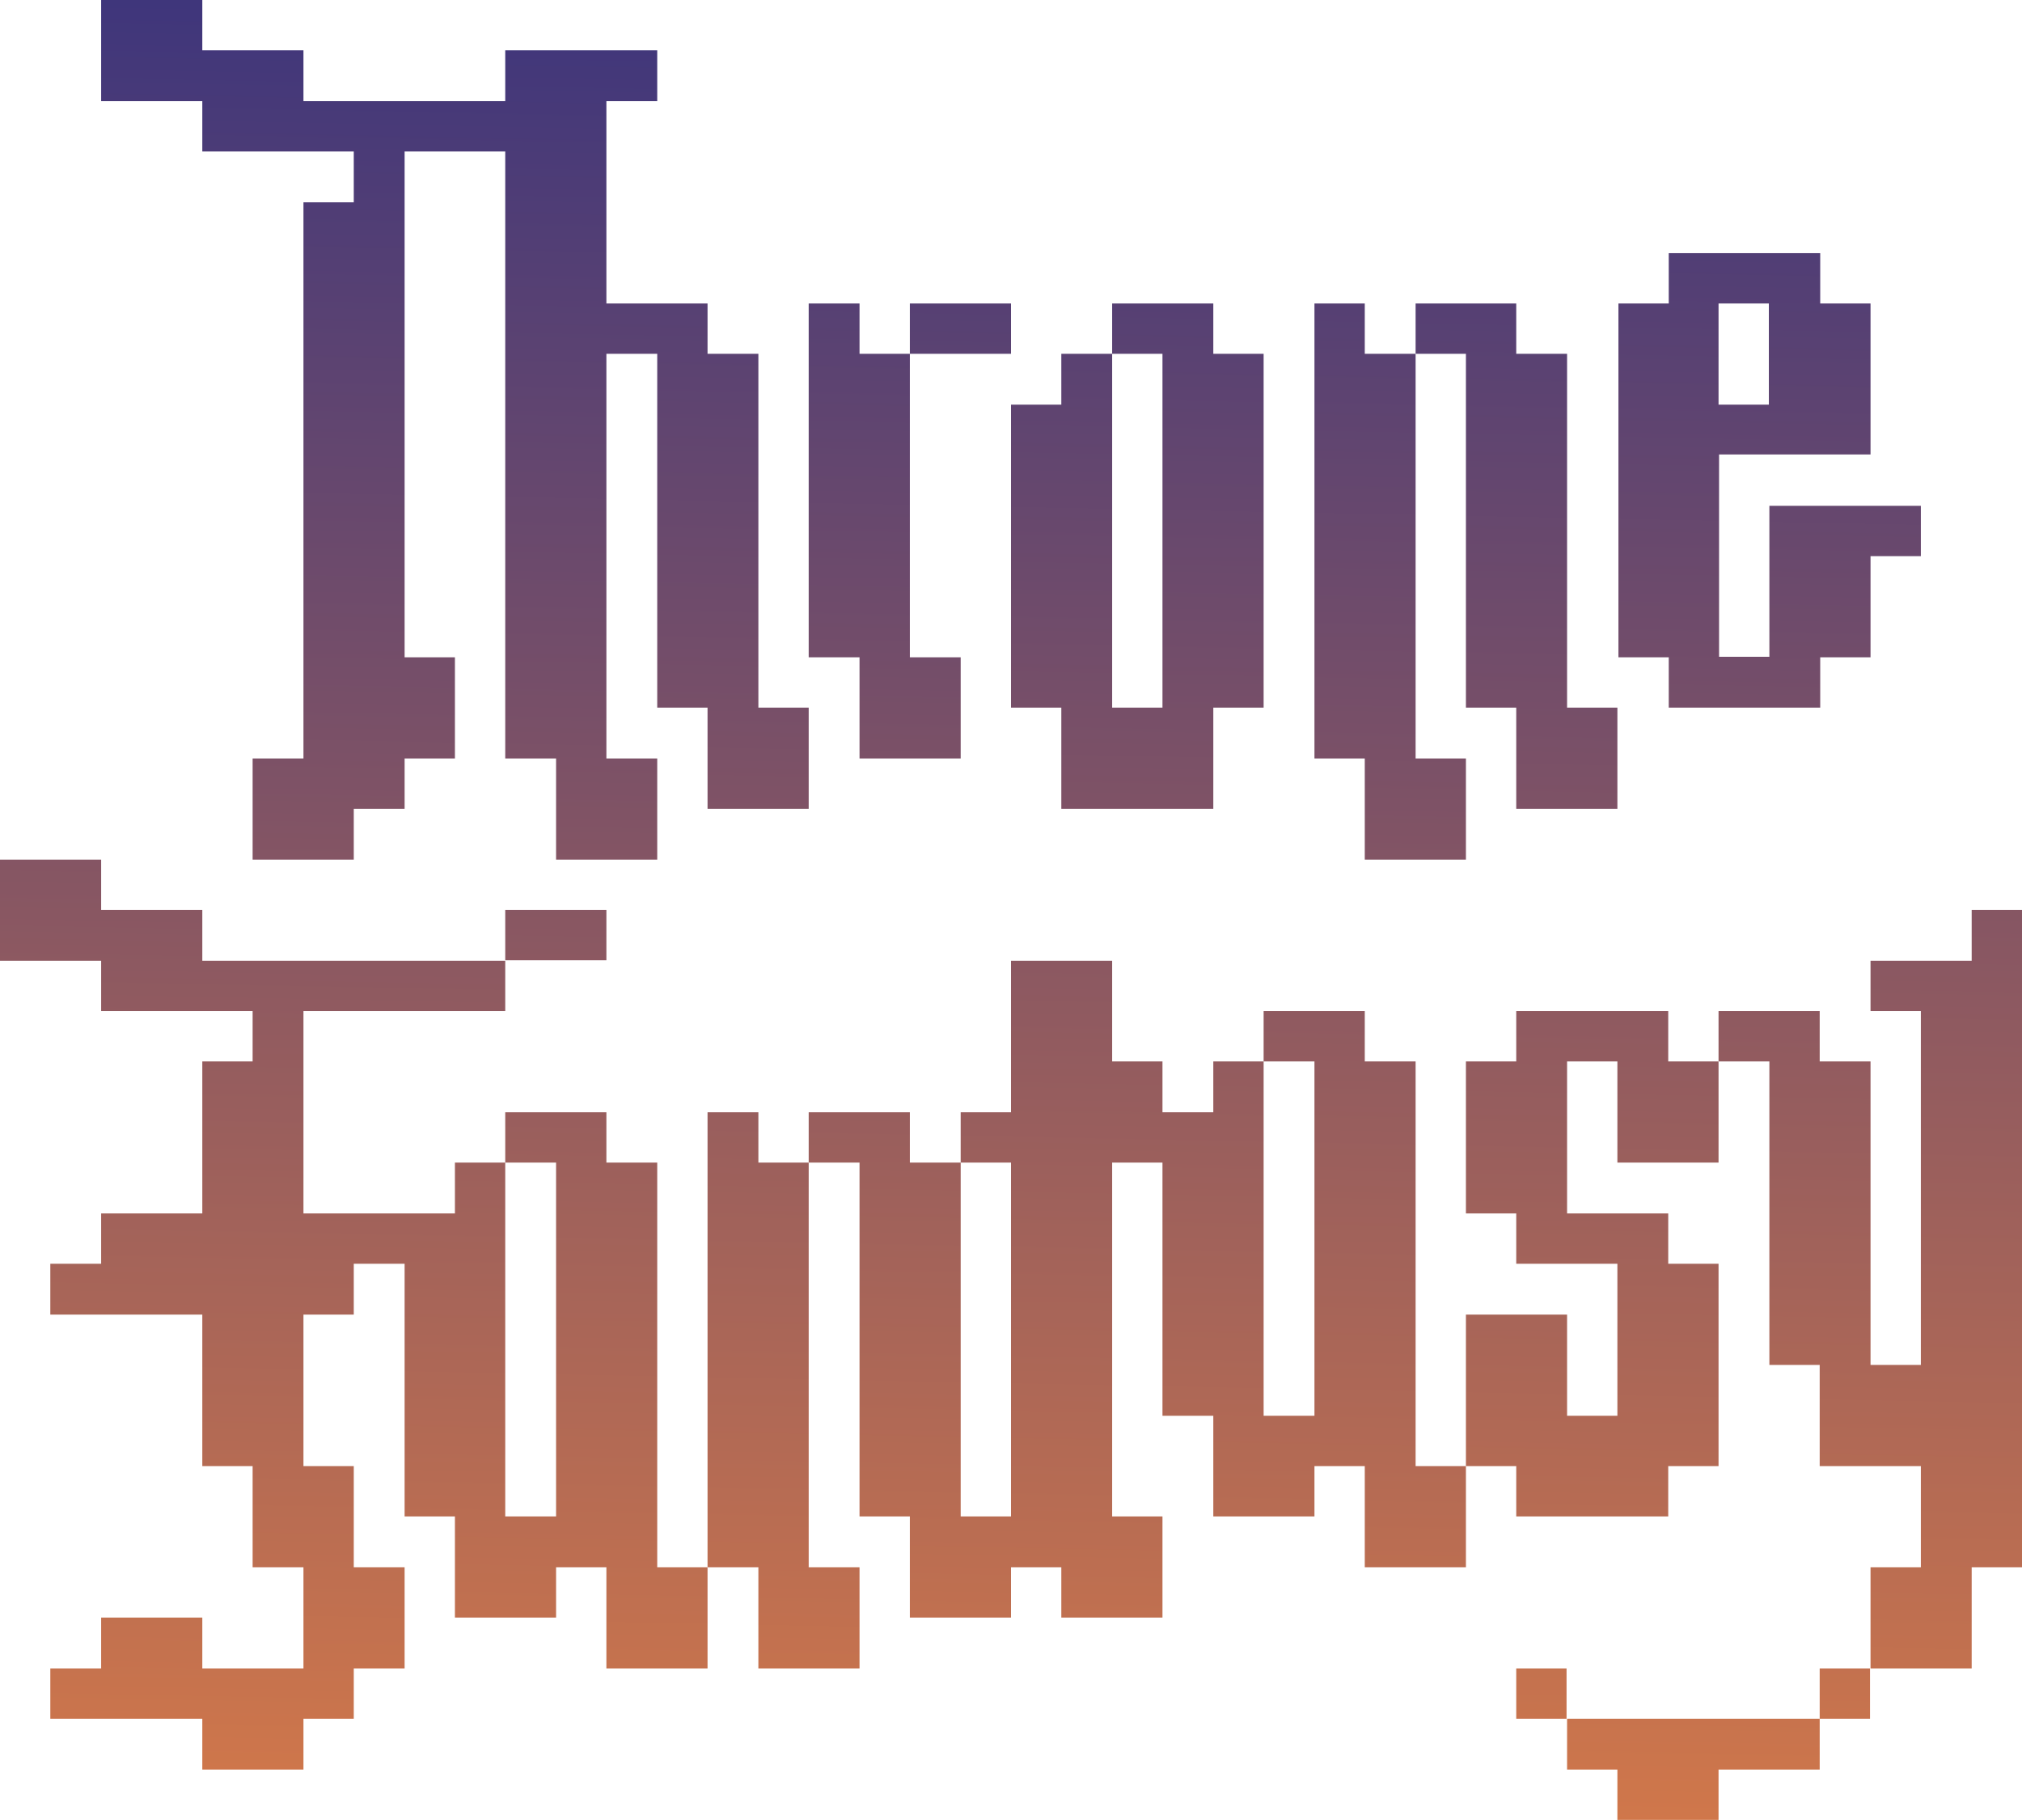
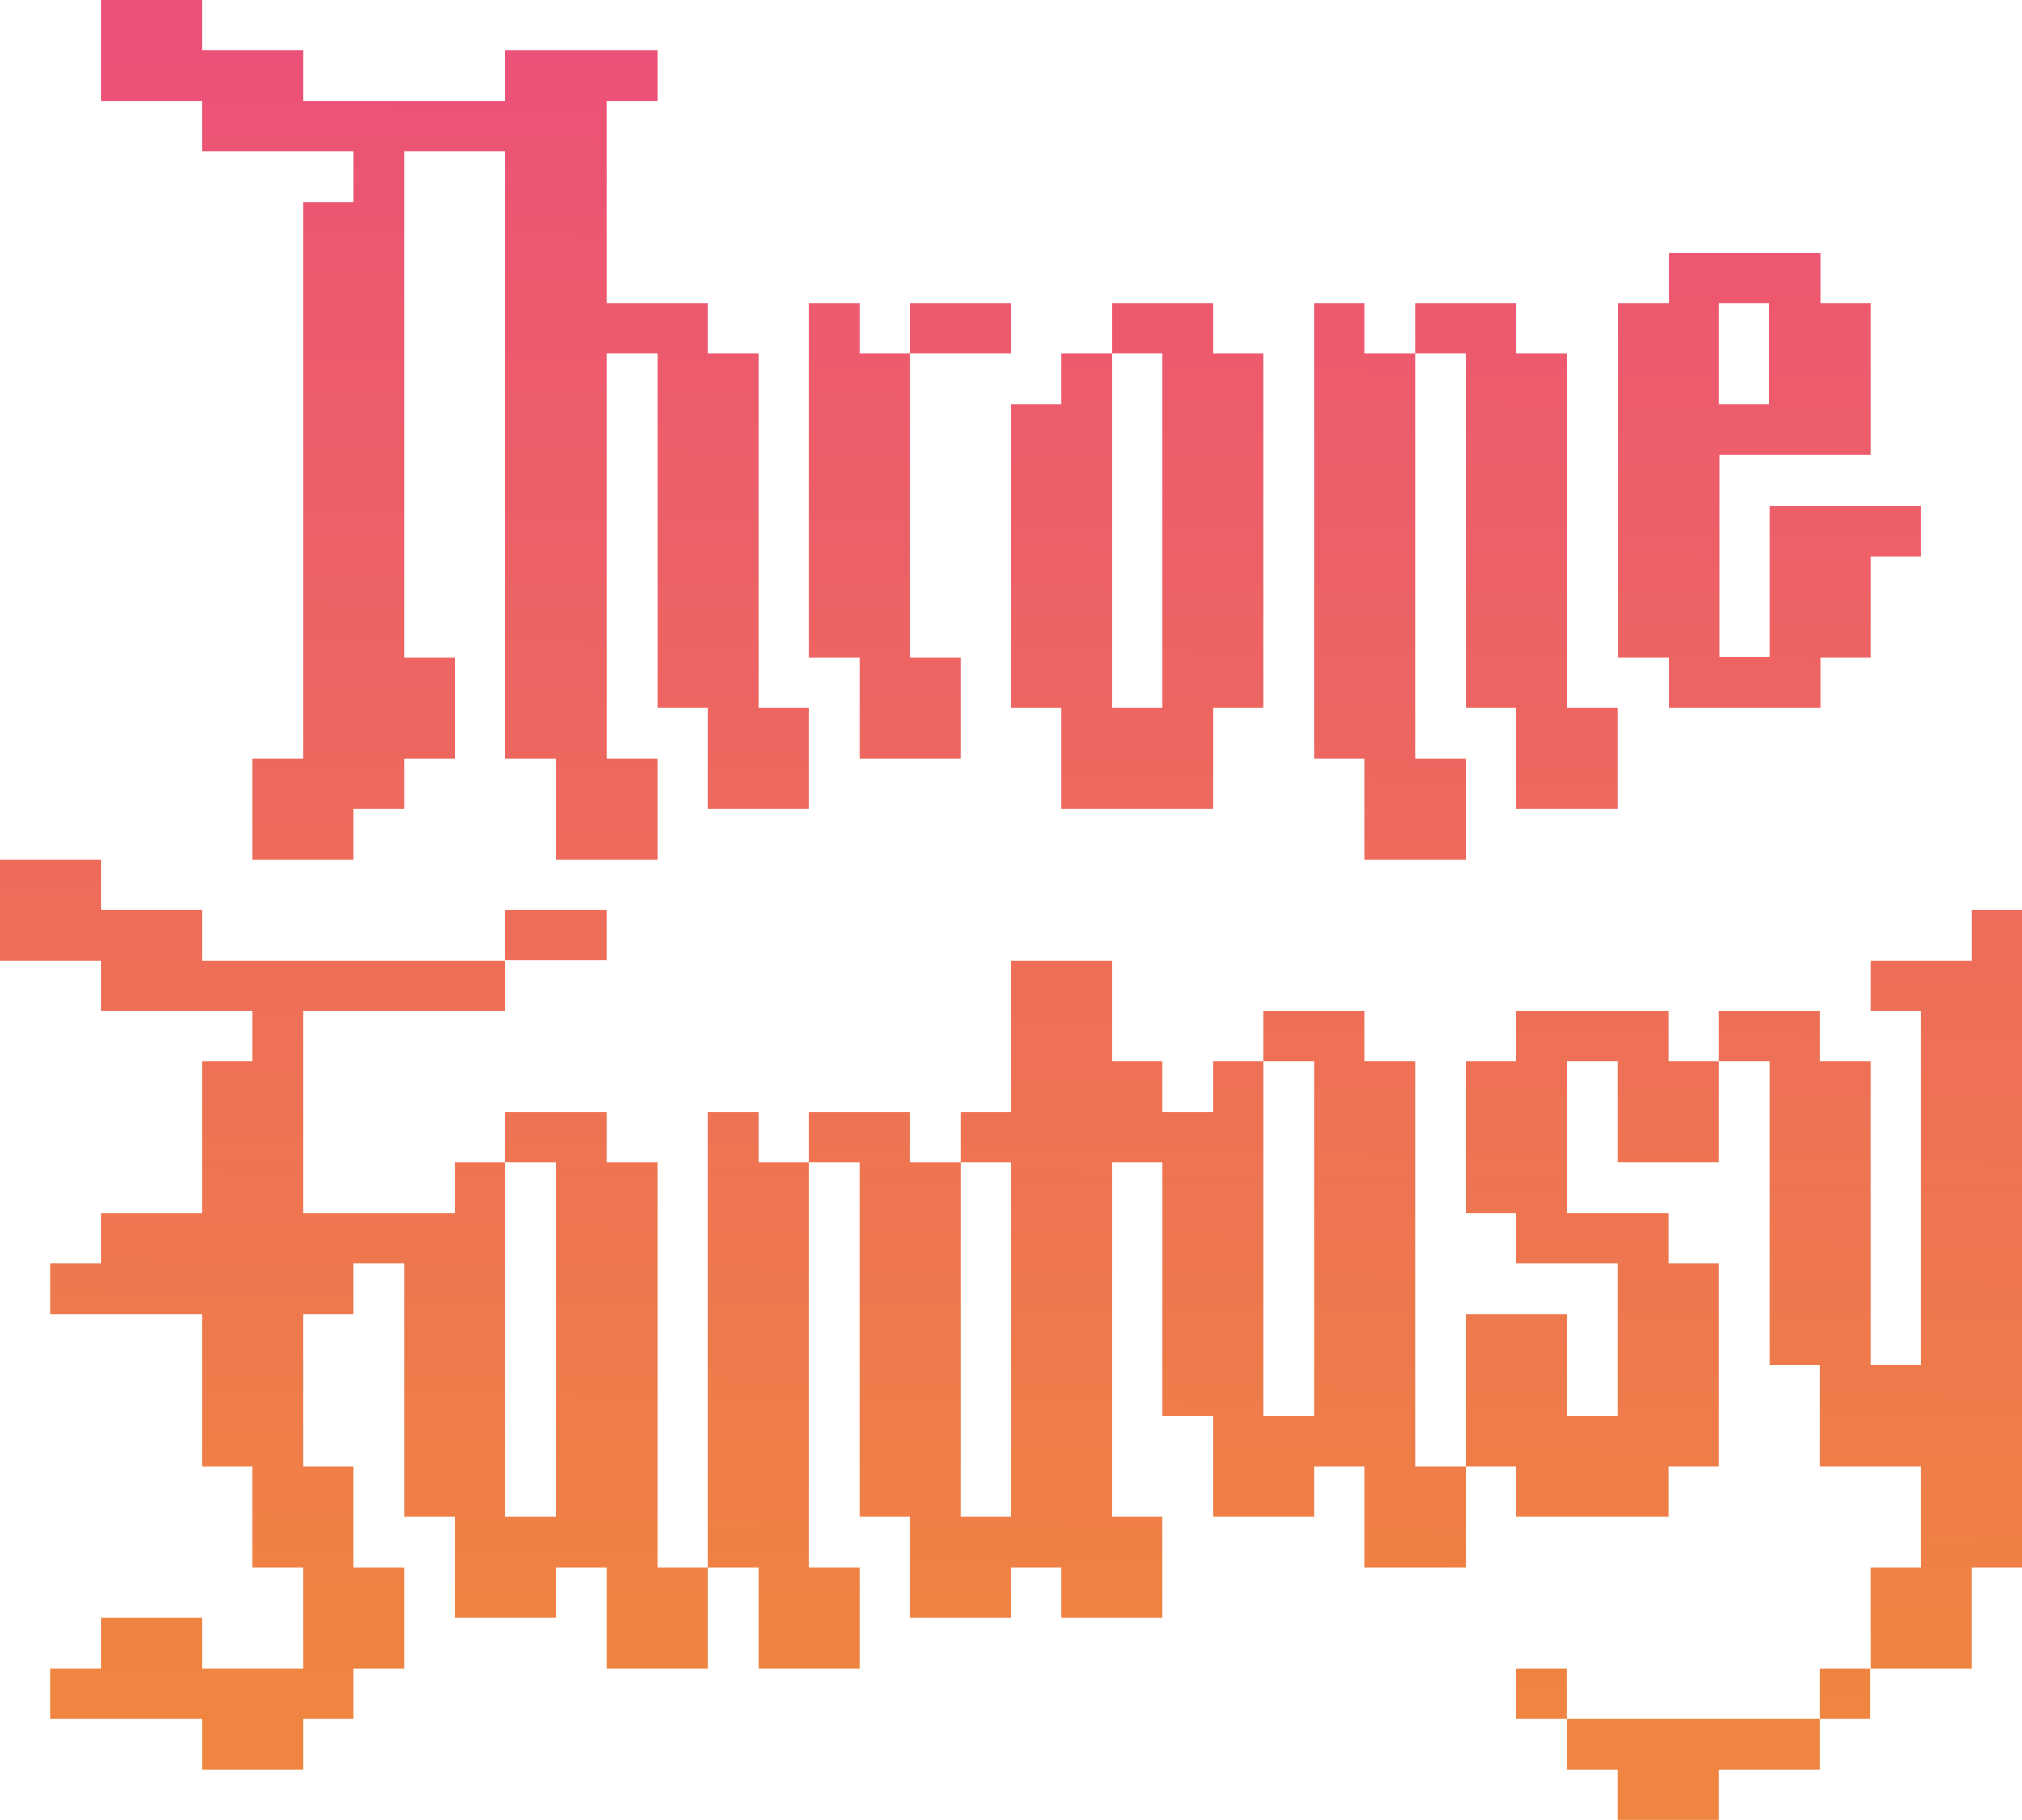
<svg xmlns="http://www.w3.org/2000/svg" version="1.1" x="0px" y="0px" width="389.8px" height="350.8px" viewBox="0 0 389.8 350.8" style="enable-background:new 0 0 389.8 350.8;" xml:space="preserve">
  <style type="text/css">
	.lt0{fill-rule:evenodd;clip-rule:evenodd;fill:url(#SVGID_1_);}
	.lt1{fill-rule:evenodd;clip-rule:evenodd;fill:url(#SVGID_2_);}
	.lt2{fill-rule:evenodd;clip-rule:evenodd;fill:url(#SVGID_3_);}
	.lt3{fill-rule:evenodd;clip-rule:evenodd;fill:url(#SVGID_4_);}
	.lt4{fill-rule:evenodd;clip-rule:evenodd;fill:url(#SVGID_5_);}
	.lt5{fill-rule:evenodd;clip-rule:evenodd;fill:url(#SVGID_6_);}
	.lt6{fill-rule:evenodd;clip-rule:evenodd;fill:url(#SVGID_7_);}
	.lt7{fill-rule:evenodd;clip-rule:evenodd;fill:url(#SVGID_8_);}
	.lt8{fill-rule:evenodd;clip-rule:evenodd;fill:url(#SVGID_9_);}
	.lt9{fill-rule:evenodd;clip-rule:evenodd;fill:url(#SVGID_10_);}
	.lt10{fill-rule:evenodd;clip-rule:evenodd;fill:url(#SVGID_11_);}
	.lt11{fill-rule:evenodd;clip-rule:evenodd;fill:url(#SVGID_12_);}
	.lt12{fill-rule:evenodd;clip-rule:evenodd;fill:url(#SVGID_13_);}
	.lt13{fill-rule:evenodd;clip-rule:evenodd;fill:url(#SVGID_14_);}
	.lt14{fill-rule:evenodd;clip-rule:evenodd;fill:url(#SVGID_15_);}
	.lt15{fill-rule:evenodd;clip-rule:evenodd;fill:url(#SVGID_16_);}
	.lt16{fill-rule:evenodd;clip-rule:evenodd;fill:url(#SVGID_17_);}
	.lt17{fill-rule:evenodd;clip-rule:evenodd;fill:url(#SVGID_18_);}
	.lt18{fill-rule:evenodd;clip-rule:evenodd;fill:url(#SVGID_19_);}
	.lt19{fill-rule:evenodd;clip-rule:evenodd;fill:url(#SVGID_20_);}
	.lt20{fill-rule:evenodd;clip-rule:evenodd;fill:url(#SVGID_21_);}
	.lt21{fill-rule:evenodd;clip-rule:evenodd;fill:url(#SVGID_22_);}
	.lt22{fill-rule:evenodd;clip-rule:evenodd;fill:url(#SVGID_23_);}
	.lt23{fill-rule:evenodd;clip-rule:evenodd;fill:url(#SVGID_24_);}
	.lt24{fill-rule:evenodd;clip-rule:evenodd;fill:url(#SVGID_25_);}
	.lt25{fill-rule:evenodd;clip-rule:evenodd;fill:url(#SVGID_26_);}
	.lt26{fill-rule:evenodd;clip-rule:evenodd;fill:url(#SVGID_27_);}
	.lt27{fill-rule:evenodd;clip-rule:evenodd;fill:url(#SVGID_28_);}
	.lt28{fill-rule:evenodd;clip-rule:evenodd;fill:url(#SVGID_29_);}
	.lt29{fill-rule:evenodd;clip-rule:evenodd;fill:url(#SVGID_30_);}
	.lt30{fill-rule:evenodd;clip-rule:evenodd;fill:url(#SVGID_31_);}
	.lt31{fill-rule:evenodd;clip-rule:evenodd;fill:url(#SVGID_32_);}
</style>
  <defs>
</defs>
  <g>
-     <linearGradient id="SVGID_1_" gradientUnits="userSpaceOnUse" x1="186.617" y1="-10.688" x2="178.064" y2="422.068">
-       <stop offset="0" style="stop-color:#39337D" />
+     <linearGradient id="SVGID_1_" gradientUnits="userSpaceOnUse" x1="186.226" y1="-17.63" x2="181.665" y2="326.751">
+       <stop offset="0" style="stop-color:#EC4C7C" />
      <stop offset="1" style="stop-color:#EF8540" />
    </linearGradient>
    <polygon class="lt0" points="194.9,68.2 194.9,58.5 175.4,58.5 175.4,68.2 185.2,68.2  " />
-     <linearGradient id="SVGID_2_" gradientUnits="userSpaceOnUse" x1="172.775" y1="-10.962" x2="164.222" y2="421.795">
-       <stop offset="0" style="stop-color:#39337D" />
+     <linearGradient id="SVGID_2_" gradientUnits="userSpaceOnUse" x1="172.127" y1="-17.817" x2="167.566" y2="326.565">
+       <stop offset="0" style="stop-color:#EC4C7C" />
      <stop offset="1" style="stop-color:#EF8540" />
    </linearGradient>
    <polygon class="lt1" points="165.7,146.2 185.2,146.2 185.2,126.7 175.4,126.7 175.4,68.2 165.7,68.2 165.7,58.5 155.9,58.5    155.9,68.2 155.9,126.7 165.7,126.7  " />
-     <linearGradient id="SVGID_3_" gradientUnits="userSpaceOnUse" x1="221.577" y1="-9.997" x2="213.024" y2="422.759">
-       <stop offset="0" style="stop-color:#39337D" />
+     <linearGradient id="SVGID_3_" gradientUnits="userSpaceOnUse" x1="220.908" y1="-17.17" x2="216.347" y2="327.211">
+       <stop offset="0" style="stop-color:#EC4C7C" />
      <stop offset="1" style="stop-color:#EF8540" />
    </linearGradient>
    <polygon class="lt2" points="194.9,136.4 204.6,136.4 204.6,155.9 224.1,155.9 233.9,155.9 233.9,136.4 243.6,136.4 243.6,68.2    233.9,68.2 233.9,58.5 214.4,58.5 214.4,68.2 224.1,68.2 224.1,136.4 214.4,136.4 214.4,68.2 204.6,68.2 204.6,78 194.9,78  " />
-     <linearGradient id="SVGID_4_" gradientUnits="userSpaceOnUse" x1="89.494" y1="-12.608" x2="80.942" y2="420.149">
-       <stop offset="0" style="stop-color:#39337D" />
+     <linearGradient id="SVGID_4_" gradientUnits="userSpaceOnUse" x1="88.987" y1="-18.918" x2="84.426" y2="325.463">
+       <stop offset="0" style="stop-color:#EC4C7C" />
      <stop offset="1" style="stop-color:#EF8540" />
    </linearGradient>
    <polygon class="lt3" points="39,29.2 68.2,29.2 68.2,39 58.5,39 58.5,146.2 48.7,146.2 48.7,155.9 48.7,165.7 68.2,165.7    68.2,155.9 78,155.9 78,146.2 87.7,146.2 87.7,126.7 78,126.7 78,29.2 97.4,29.2 97.4,146.2 107.2,146.2 107.2,165.7 126.7,165.7    126.7,146.2 116.9,146.2 116.9,68.2 126.7,68.2 126.7,136.4 136.4,136.4 136.4,155.9 155.9,155.9 155.9,136.4 146.2,136.4    146.2,68.2 136.4,68.2 136.4,58.5 116.9,58.5 116.9,19.5 126.7,19.5 126.7,9.7 116.9,9.7 107.2,9.7 97.4,9.7 97.4,19.5 58.5,19.5    58.5,9.7 39,9.7 39,0 19.5,0 19.5,19.5 39,19.5  " />
-     <linearGradient id="SVGID_5_" gradientUnits="userSpaceOnUse" x1="110.998" y1="-12.183" x2="102.445" y2="420.574">
-       <stop offset="0" style="stop-color:#39337D" />
+     <linearGradient id="SVGID_5_" gradientUnits="userSpaceOnUse" x1="109.829" y1="-18.642" x2="105.267" y2="325.739">
+       <stop offset="0" style="stop-color:#EC4C7C" />
      <stop offset="1" style="stop-color:#EF8540" />
    </linearGradient>
    <rect x="97.4" y="175.4" class="lt4" width="19.5" height="9.7" />
-     <linearGradient id="SVGID_6_" gradientUnits="userSpaceOnUse" x1="303.837" y1="-8.372" x2="295.285" y2="424.385">
-       <stop offset="0" style="stop-color:#39337D" />
+     <linearGradient id="SVGID_6_" gradientUnits="userSpaceOnUse" x1="301.757" y1="-16.1" x2="297.196" y2="328.281">
+       <stop offset="0" style="stop-color:#EC4C7C" />
      <stop offset="1" style="stop-color:#EF8540" />
    </linearGradient>
    <rect x="292.3" y="321.6" class="lt5" width="9.7" height="9.7" />
-     <linearGradient id="SVGID_7_" gradientUnits="userSpaceOnUse" x1="333.253" y1="-7.79" x2="324.7" y2="424.966">
-       <stop offset="0" style="stop-color:#39337D" />
+     <linearGradient id="SVGID_7_" gradientUnits="userSpaceOnUse" x1="331.116" y1="-15.711" x2="326.555" y2="328.67">
+       <stop offset="0" style="stop-color:#EC4C7C" />
      <stop offset="1" style="stop-color:#EF8540" />
    </linearGradient>
    <polygon class="lt6" points="331.3,331.3 311.8,331.3 302.1,331.3 302.1,341.1 311.8,341.1 311.8,350.8 331.3,350.8 331.3,341.1    341.1,341.1 350.8,341.1 350.8,331.3 341.1,331.3  " />
-     <linearGradient id="SVGID_8_" gradientUnits="userSpaceOnUse" x1="362.284" y1="-7.217" x2="353.731" y2="425.54">
-       <stop offset="0" style="stop-color:#39337D" />
+     <linearGradient id="SVGID_8_" gradientUnits="userSpaceOnUse" x1="360.216" y1="-15.325" x2="355.655" y2="329.056">
+       <stop offset="0" style="stop-color:#EC4C7C" />
      <stop offset="1" style="stop-color:#EF8540" />
    </linearGradient>
    <rect x="350.8" y="321.6" class="lt7" width="9.7" height="9.7" />
-     <linearGradient id="SVGID_9_" gradientUnits="userSpaceOnUse" x1="311.942" y1="-8.211" x2="303.389" y2="424.545">
-       <stop offset="0" style="stop-color:#39337D" />
+     <linearGradient id="SVGID_9_" gradientUnits="userSpaceOnUse" x1="310.404" y1="-15.985" x2="305.842" y2="328.396">
+       <stop offset="0" style="stop-color:#EC4C7C" />
      <stop offset="1" style="stop-color:#EF8540" />
    </linearGradient>
    <polygon class="lt8" points="321.6,194.9 292.3,194.9 292.3,204.6 282.6,204.6 282.6,233.9 292.3,233.9 292.3,243.6 311.8,243.6    311.8,272.9 302.1,272.9 302.1,253.4 282.6,253.4 282.6,282.6 292.3,282.6 292.3,292.3 311.8,292.3 321.6,292.3 321.6,282.6    331.3,282.6 331.3,243.6 321.6,243.6 321.6,233.9 302.1,233.9 302.1,204.6 311.8,204.6 311.8,224.1 331.3,224.1 331.3,204.6    321.6,204.6  " />
-     <linearGradient id="SVGID_10_" gradientUnits="userSpaceOnUse" x1="73.285" y1="-12.928" x2="64.732" y2="419.829">
-       <stop offset="0" style="stop-color:#39337D" />
+     <linearGradient id="SVGID_10_" gradientUnits="userSpaceOnUse" x1="71.695" y1="-19.147" x2="67.133" y2="325.234">
+       <stop offset="0" style="stop-color:#EC4C7C" />
      <stop offset="1" style="stop-color:#EF8540" />
    </linearGradient>
    <polygon class="lt9" points="126.7,282.6 126.7,263.1 126.7,243.6 126.7,224.1 116.9,224.1 116.9,214.4 107.2,214.4 97.4,214.4    97.4,224.1 107.2,224.1 107.2,243.6 107.2,263.1 107.2,282.6 107.2,292.3 97.4,292.3 97.4,272.9 97.4,253.4 97.4,233.9 97.4,224.1    87.7,224.1 87.7,233.9 78,233.9 68.2,233.9 58.5,233.9 58.5,224.1 58.5,204.6 58.5,194.9 78,194.9 97.4,194.9 97.4,185.2 78,185.2    58.5,185.2 39,185.2 39,175.4 19.5,175.4 19.5,165.7 0,165.7 0,185.2 19.5,185.2 19.5,194.9 39,194.9 48.7,194.9 48.7,204.6    39,204.6 39,224.1 39,233.9 19.5,233.9 19.5,243.6 9.7,243.6 9.7,253.4 19.5,253.4 39,253.4 39,263.1 39,282.6 48.7,282.6    48.7,292.3 48.7,302.1 58.5,302.1 58.5,321.6 39,321.6 39,311.8 19.5,311.8 19.5,321.6 9.7,321.6 9.7,331.3 19.5,331.3 39,331.3    39,341.1 58.5,341.1 58.5,331.3 68.2,331.3 68.2,321.6 78,321.6 78,302.1 68.2,302.1 68.2,292.3 68.2,282.6 58.5,282.6 58.5,263.1    58.5,253.4 68.2,253.4 68.2,243.6 78,243.6 78,253.4 78,272.9 78,292.3 87.7,292.3 87.7,311.8 107.2,311.8 107.2,302.1    116.9,302.1 116.9,321.6 136.4,321.6 136.4,302.1 126.7,302.1  " />
-     <linearGradient id="SVGID_11_" gradientUnits="userSpaceOnUse" x1="365.614" y1="-7.151" x2="357.062" y2="425.606">
-       <stop offset="0" style="stop-color:#39337D" />
+     <linearGradient id="SVGID_11_" gradientUnits="userSpaceOnUse" x1="364.056" y1="-15.274" x2="359.494" y2="329.106">
+       <stop offset="0" style="stop-color:#EC4C7C" />
      <stop offset="1" style="stop-color:#EF8540" />
    </linearGradient>
    <polygon class="lt10" points="380.1,175.4 380.1,185.2 370.3,185.2 360.6,185.2 360.6,194.9 370.3,194.9 370.3,204.6 370.3,224.1    370.3,243.6 370.3,263.1 360.6,263.1 360.6,243.6 360.6,224.1 360.6,204.6 350.8,204.6 350.8,194.9 341.1,194.9 331.3,194.9    331.3,204.6 341.1,204.6 341.1,224.1 341.1,243.6 341.1,263.1 350.8,263.1 350.8,282.6 370.3,282.6 370.3,302.1 360.6,302.1    360.6,321.6 380.1,321.6 380.1,302.1 389.8,302.1 389.8,282.6 389.8,263.1 389.8,243.6 389.8,224.1 389.8,204.6 389.8,185.2    389.8,175.4  " />
-     <linearGradient id="SVGID_12_" gradientUnits="userSpaceOnUse" x1="224.561" y1="-9.938" x2="216.008" y2="422.818">
-       <stop offset="0" style="stop-color:#39337D" />
+     <linearGradient id="SVGID_12_" gradientUnits="userSpaceOnUse" x1="222.908" y1="-17.144" x2="218.347" y2="327.237">
+       <stop offset="0" style="stop-color:#EC4C7C" />
      <stop offset="1" style="stop-color:#EF8540" />
    </linearGradient>
    <polygon class="lt11" points="272.9,263.1 272.9,243.6 272.9,224.1 272.9,204.6 263.1,204.6 263.1,194.9 253.4,194.9 243.6,194.9    243.6,204.6 253.4,204.6 253.4,224.1 253.4,243.6 253.4,263.1 253.4,272.9 243.6,272.9 243.6,253.4 243.6,233.9 243.6,214.4    243.6,204.6 233.9,204.6 233.9,214.4 224.1,214.4 224.1,204.6 214.4,204.6 214.4,185.2 194.9,185.2 194.9,204.6 194.9,214.4    185.2,214.4 185.2,224.1 194.9,224.1 194.9,243.6 194.9,263.1 194.9,282.6 194.9,292.3 185.2,292.3 185.2,272.9 185.2,253.4    185.2,233.9 185.2,224.1 175.4,224.1 175.4,214.4 165.7,214.4 155.9,214.4 155.9,224.1 165.7,224.1 165.7,233.9 165.7,253.4    165.7,272.9 165.7,292.3 175.4,292.3 175.4,311.8 194.9,311.8 194.9,302.1 204.6,302.1 204.6,311.8 224.1,311.8 224.1,292.3    214.4,292.3 214.4,282.6 214.4,263.1 214.4,243.6 214.4,224.1 224.1,224.1 224.1,233.9 224.1,253.4 224.1,272.9 233.9,272.9    233.9,292.3 253.4,292.3 253.4,282.6 263.1,282.6 263.1,302.1 282.6,302.1 282.6,282.6 272.9,282.6  " />
-     <linearGradient id="SVGID_13_" gradientUnits="userSpaceOnUse" x1="156.565" y1="-11.282" x2="148.013" y2="421.475">
-       <stop offset="0" style="stop-color:#39337D" />
+     <linearGradient id="SVGID_13_" gradientUnits="userSpaceOnUse" x1="154.835" y1="-18.046" x2="150.273" y2="326.335">
+       <stop offset="0" style="stop-color:#EC4C7C" />
      <stop offset="1" style="stop-color:#EF8540" />
    </linearGradient>
    <polygon class="lt12" points="146.2,214.4 136.4,214.4 136.4,224.1 136.4,243.6 136.4,263.1 136.4,282.6 136.4,302.1 146.2,302.1    146.2,321.6 165.7,321.6 165.7,302.1 155.9,302.1 155.9,282.6 155.9,263.1 155.9,243.6 155.9,224.1 146.2,224.1  " />
-     <linearGradient id="SVGID_14_" gradientUnits="userSpaceOnUse" x1="270.379" y1="-9.033" x2="261.826" y2="423.724">
-       <stop offset="0" style="stop-color:#39337D" />
+     <linearGradient id="SVGID_14_" gradientUnits="userSpaceOnUse" x1="269.688" y1="-16.524" x2="265.127" y2="327.857">
+       <stop offset="0" style="stop-color:#EC4C7C" />
      <stop offset="1" style="stop-color:#EF8540" />
    </linearGradient>
    <polygon class="lt13" points="263.1,165.7 282.6,165.7 282.6,146.2 272.9,146.2 272.9,68.2 263.1,68.2 263.1,58.5 253.4,58.5    253.4,68.2 253.4,146.2 263.1,146.2  " />
-     <linearGradient id="SVGID_15_" gradientUnits="userSpaceOnUse" x1="294.635" y1="-8.554" x2="286.083" y2="424.203">
-       <stop offset="0" style="stop-color:#39337D" />
+     <linearGradient id="SVGID_15_" gradientUnits="userSpaceOnUse" x1="293.982" y1="-16.203" x2="289.421" y2="328.178">
+       <stop offset="0" style="stop-color:#EC4C7C" />
      <stop offset="1" style="stop-color:#EF8540" />
    </linearGradient>
    <polygon class="lt14" points="282.6,136.4 292.3,136.4 292.3,155.9 311.8,155.9 311.8,136.4 302.1,136.4 302.1,68.2 292.3,68.2    292.3,58.5 272.9,58.5 272.9,68.2 282.6,68.2  " />
-     <linearGradient id="SVGID_16_" gradientUnits="userSpaceOnUse" x1="342.859" y1="-7.601" x2="334.307" y2="425.156">
-       <stop offset="0" style="stop-color:#39337D" />
+     <linearGradient id="SVGID_16_" gradientUnits="userSpaceOnUse" x1="342.375" y1="-15.562" x2="337.814" y2="328.819">
+       <stop offset="0" style="stop-color:#EC4C7C" />
      <stop offset="1" style="stop-color:#EF8540" />
    </linearGradient>
    <path class="lt15" d="M341.1,97.4v29.2h-9.7v-39h29.2V58.5h-9.7v-9.7h-19.5h-9.7v9.7h-9.7v68.2h9.7v9.7h19.5h9.7v-9.7h9.7v-19.5   h9.7v-9.7H341.1z M331.3,58.5h9.7V78h-9.7V58.5z" />
  </g>
</svg>
